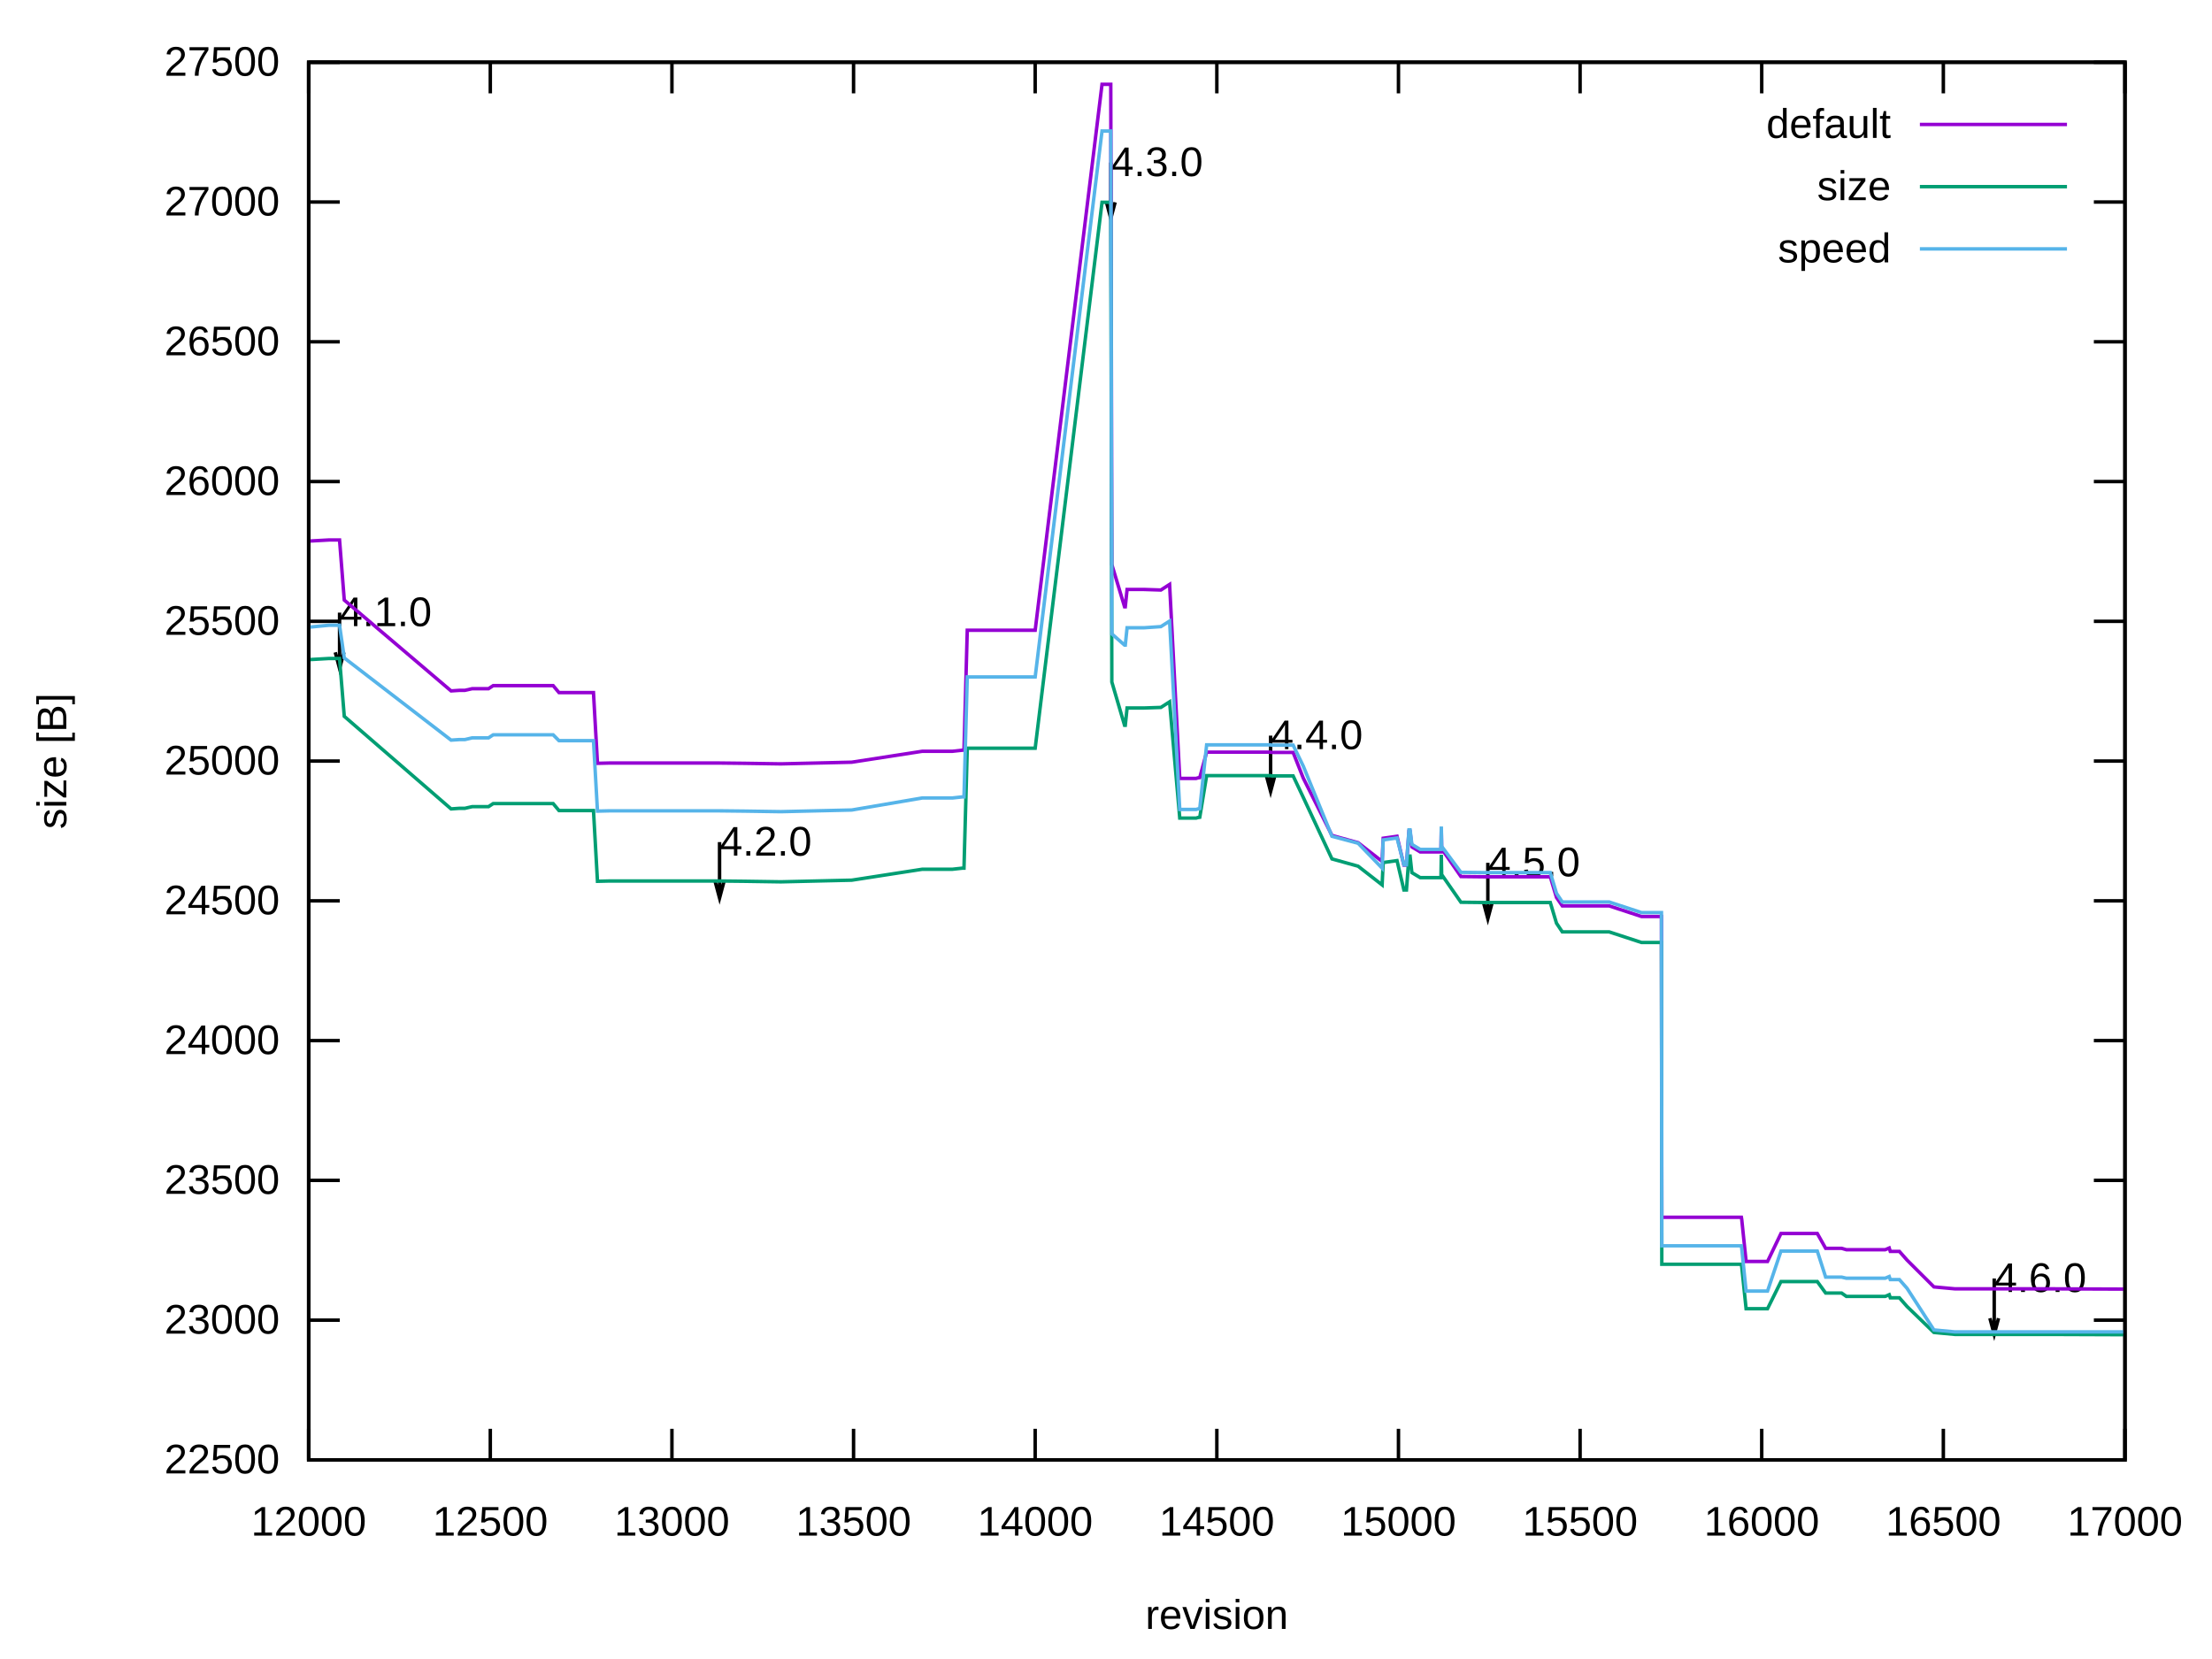
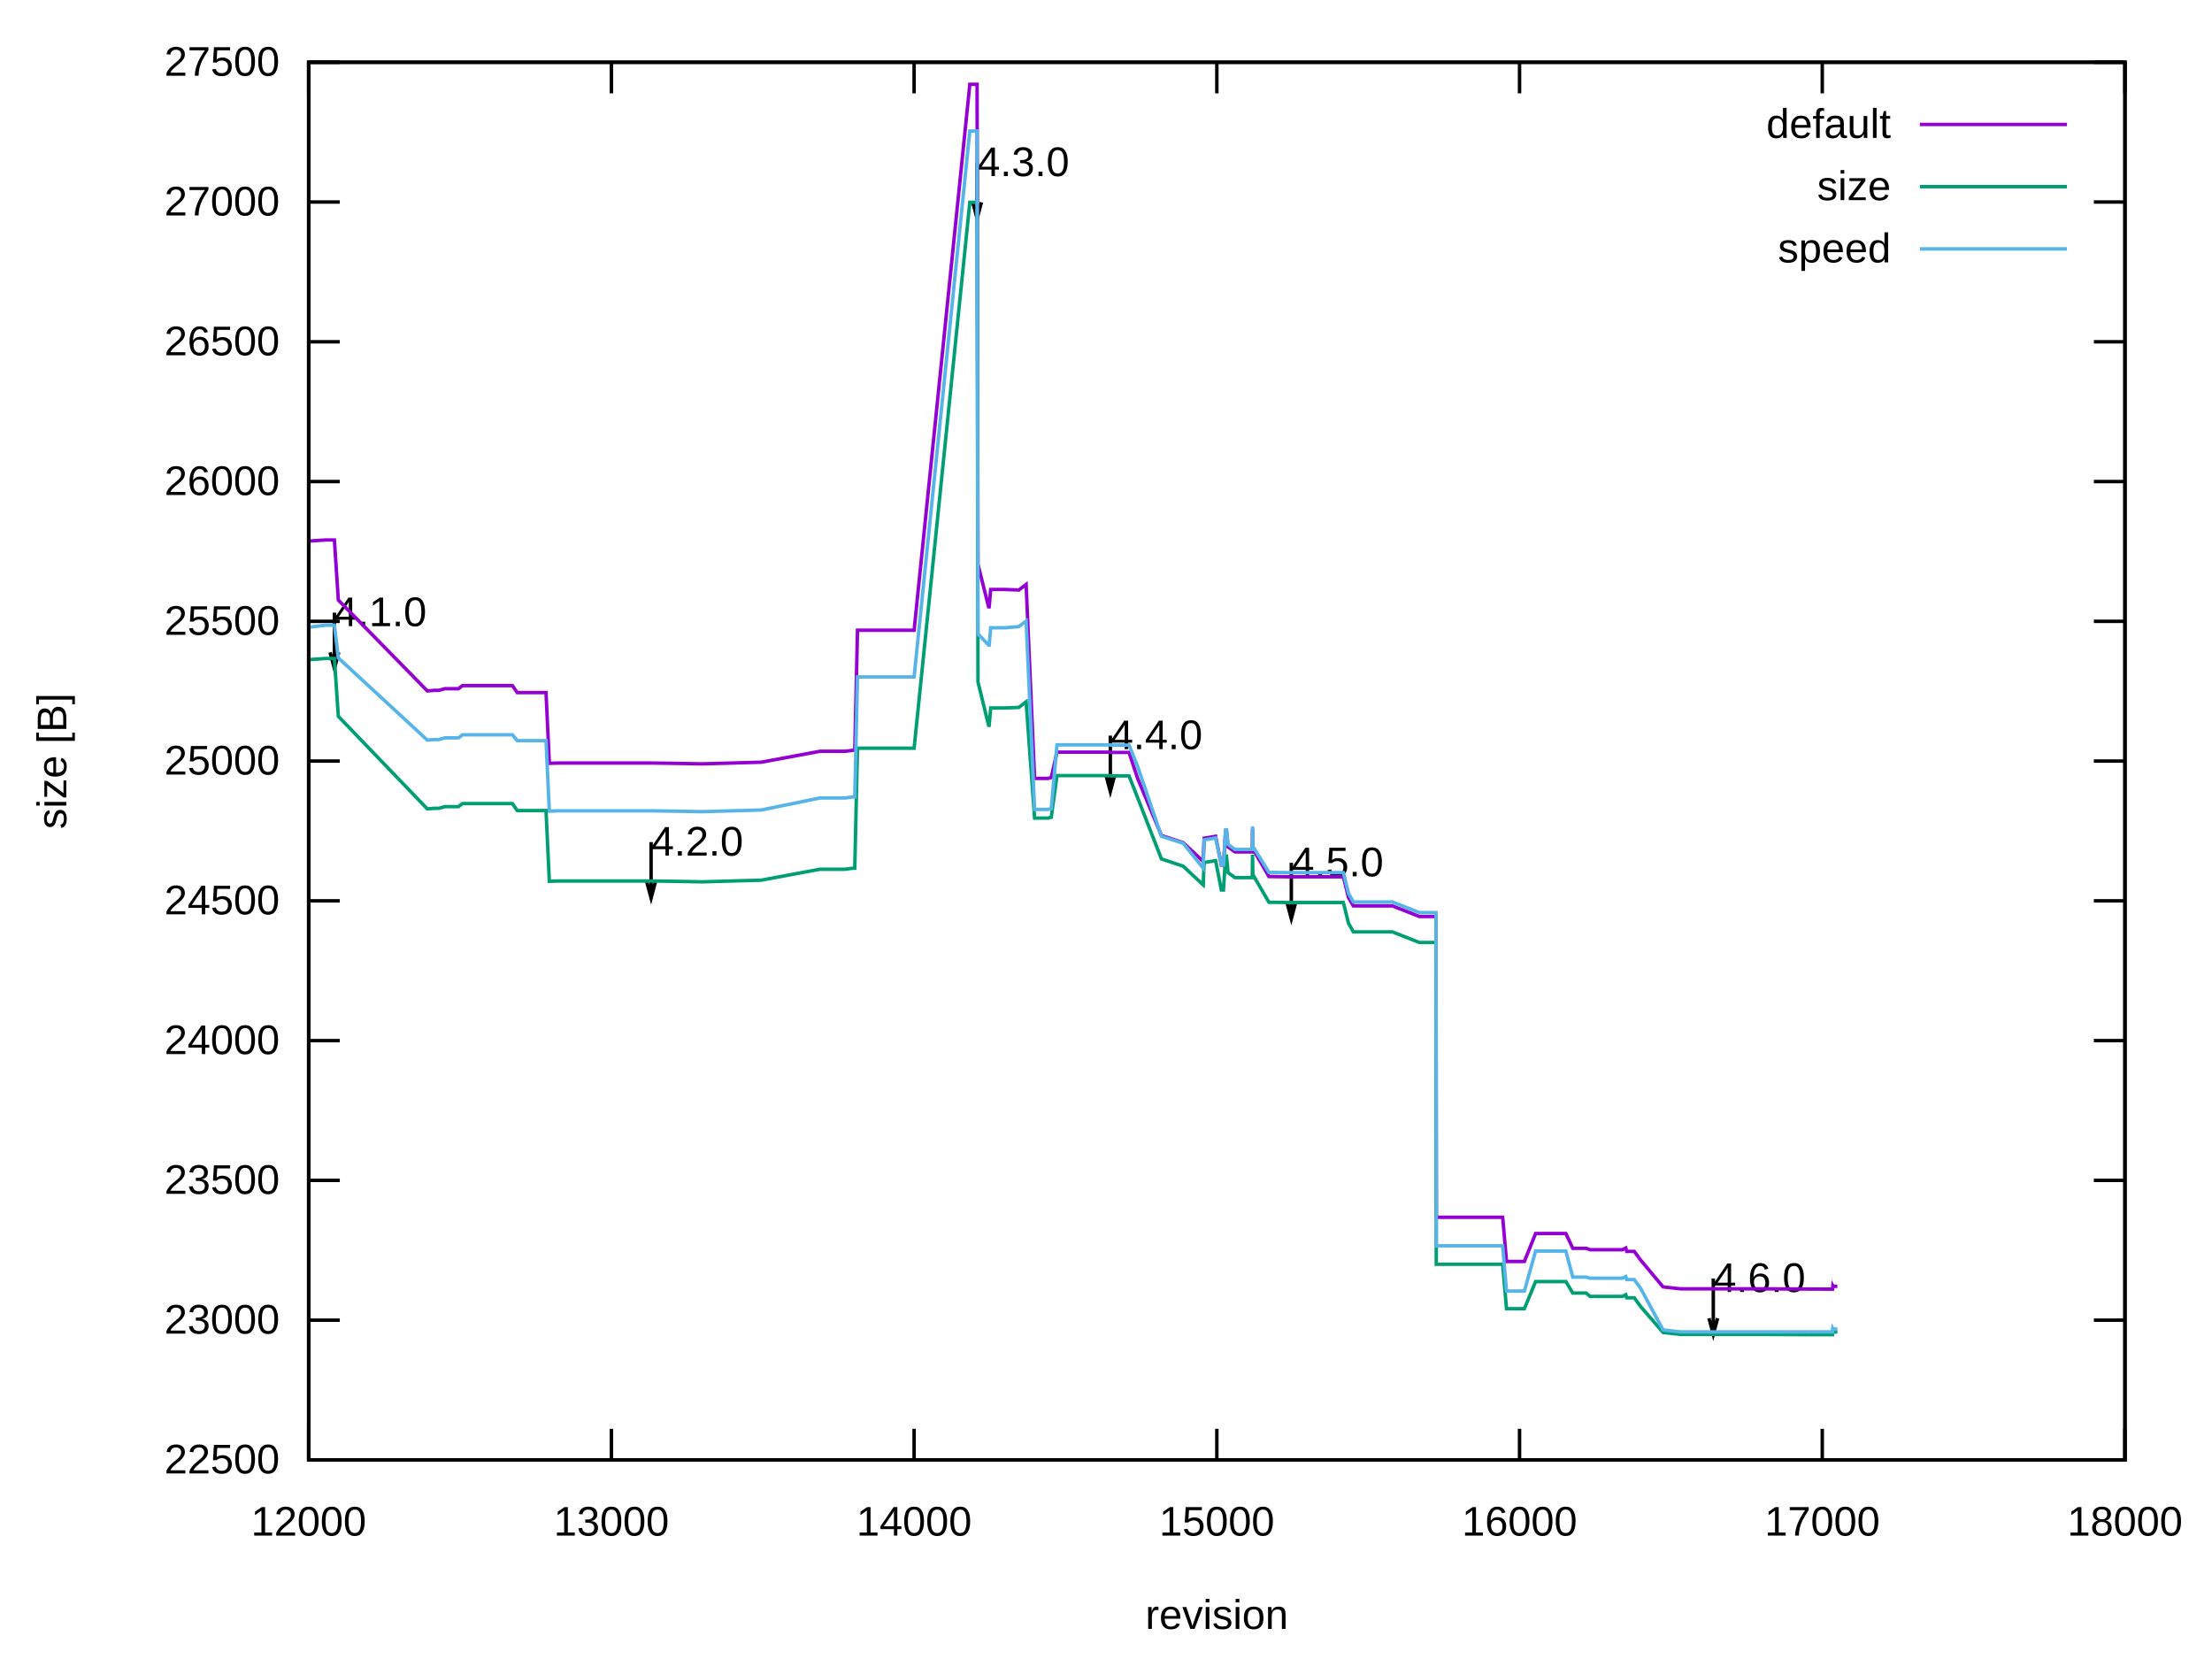
<svg xmlns="http://www.w3.org/2000/svg" xmlns:xlink="http://www.w3.org/1999/xlink" width="640" height="480" viewBox="0 0 640 480">
  <g id="gnuplot_canvas">
    <rect x="0" y="0" width="640" height="480" fill="none" />
    <defs>
      <circle id="gpDot" r="0.5" stroke-width="0.5" stroke="currentColor" />
      <path id="gpPt0" stroke-width="0.222" stroke="currentColor" d="M-1,0 h2 M0,-1 v2" />
      <path id="gpPt1" stroke-width="0.222" stroke="currentColor" d="M-1,-1 L1,1 M1,-1 L-1,1" />
      <path id="gpPt2" stroke-width="0.222" stroke="currentColor" d="M-1,0 L1,0 M0,-1 L0,1 M-1,-1 L1,1 M-1,1 L1,-1" />
      <rect id="gpPt3" stroke-width="0.222" stroke="currentColor" x="-1" y="-1" width="2" height="2" />
      <rect id="gpPt4" stroke-width="0.222" stroke="currentColor" fill="currentColor" x="-1" y="-1" width="2" height="2" />
      <circle id="gpPt5" stroke-width="0.222" stroke="currentColor" cx="0" cy="0" r="1" />
      <use xlink:href="#gpPt5" id="gpPt6" fill="currentColor" stroke="none" />
      <path id="gpPt7" stroke-width="0.222" stroke="currentColor" d="M0,-1.33 L-1.33,0.67 L1.33,0.67 z" />
      <use xlink:href="#gpPt7" id="gpPt8" fill="currentColor" stroke="none" />
      <use xlink:href="#gpPt7" id="gpPt9" stroke="currentColor" transform="rotate(180)" />
      <use xlink:href="#gpPt9" id="gpPt10" fill="currentColor" stroke="none" />
      <use xlink:href="#gpPt3" id="gpPt11" stroke="currentColor" transform="rotate(45)" />
      <use xlink:href="#gpPt11" id="gpPt12" fill="currentColor" stroke="none" />
      <path id="gpPt13" stroke-width="0.222" stroke="currentColor" d="M0,1.330 L1.265,0.411 L0.782,-1.067 L-0.782,-1.076 L-1.265,0.411 z" />
      <use xlink:href="#gpPt13" id="gpPt14" fill="currentColor" stroke="none" />
      <filter id="textbox" filterUnits="objectBoundingBox" x="0" y="0" height="1" width="1">
        <feFlood flood-color="white" flood-opacity="1" result="bgnd" />
        <feComposite in="SourceGraphic" in2="bgnd" operator="atop" />
      </filter>
      <filter id="greybox" filterUnits="objectBoundingBox" x="0" y="0" height="1" width="1">
        <feFlood flood-color="lightgrey" flood-opacity="1" result="grey" />
        <feComposite in="SourceGraphic" in2="grey" operator="atop" />
      </filter>
    </defs>
    <g fill="none" color="white" stroke="currentColor" stroke-width="1.00" stroke-linecap="butt" stroke-linejoin="miter">
</g>
    <g fill="none" color="black" stroke="currentColor" stroke-width="1.00" stroke-linecap="butt" stroke-linejoin="miter">
      <path stroke="black" d="M89.31,422.40 L98.31,422.40 M614.82,422.40 L605.82,422.40  " />
      <g transform="translate(80.92,426.30)" stroke="none" fill="black" font-family="Arial" font-size="12.00" text-anchor="end">
        <text>
          <tspan font-family="Arial"> 22500</tspan>
        </text>
      </g>
    </g>
    <g fill="none" color="black" stroke="currentColor" stroke-width="1.00" stroke-linecap="butt" stroke-linejoin="miter">
      <path stroke="black" d="M89.31,381.96 L98.31,381.96 M614.82,381.96 L605.82,381.96  " />
      <g transform="translate(80.92,385.86)" stroke="none" fill="black" font-family="Arial" font-size="12.00" text-anchor="end">
        <text>
          <tspan font-family="Arial"> 23000</tspan>
        </text>
      </g>
    </g>
    <g fill="none" color="black" stroke="currentColor" stroke-width="1.00" stroke-linecap="butt" stroke-linejoin="miter">
      <path stroke="black" d="M89.31,341.52 L98.31,341.52 M614.82,341.52 L605.82,341.52  " />
      <g transform="translate(80.92,345.42)" stroke="none" fill="black" font-family="Arial" font-size="12.00" text-anchor="end">
        <text>
          <tspan font-family="Arial"> 23500</tspan>
        </text>
      </g>
    </g>
    <g fill="none" color="black" stroke="currentColor" stroke-width="1.00" stroke-linecap="butt" stroke-linejoin="miter">
      <path stroke="black" d="M89.31,301.08 L98.31,301.08 M614.82,301.08 L605.82,301.08  " />
      <g transform="translate(80.92,304.98)" stroke="none" fill="black" font-family="Arial" font-size="12.00" text-anchor="end">
        <text>
          <tspan font-family="Arial"> 24000</tspan>
        </text>
      </g>
    </g>
    <g fill="none" color="black" stroke="currentColor" stroke-width="1.00" stroke-linecap="butt" stroke-linejoin="miter">
      <path stroke="black" d="M89.31,260.64 L98.31,260.64 M614.82,260.64 L605.82,260.64  " />
      <g transform="translate(80.92,264.54)" stroke="none" fill="black" font-family="Arial" font-size="12.00" text-anchor="end">
        <text>
          <tspan font-family="Arial"> 24500</tspan>
        </text>
      </g>
    </g>
    <g fill="none" color="black" stroke="currentColor" stroke-width="1.00" stroke-linecap="butt" stroke-linejoin="miter">
      <path stroke="black" d="M89.31,220.20 L98.31,220.20 M614.82,220.20 L605.82,220.20  " />
      <g transform="translate(80.92,224.10)" stroke="none" fill="black" font-family="Arial" font-size="12.00" text-anchor="end">
        <text>
          <tspan font-family="Arial"> 25000</tspan>
        </text>
      </g>
    </g>
    <g fill="none" color="black" stroke="currentColor" stroke-width="1.00" stroke-linecap="butt" stroke-linejoin="miter">
      <path stroke="black" d="M89.31,179.77 L98.31,179.77 M614.82,179.77 L605.82,179.77  " />
      <g transform="translate(80.92,183.67)" stroke="none" fill="black" font-family="Arial" font-size="12.00" text-anchor="end">
        <text>
          <tspan font-family="Arial"> 25500</tspan>
        </text>
      </g>
    </g>
    <g fill="none" color="black" stroke="currentColor" stroke-width="1.00" stroke-linecap="butt" stroke-linejoin="miter">
      <path stroke="black" d="M89.31,139.33 L98.31,139.33 M614.82,139.33 L605.82,139.33  " />
      <g transform="translate(80.92,143.23)" stroke="none" fill="black" font-family="Arial" font-size="12.00" text-anchor="end">
        <text>
          <tspan font-family="Arial"> 26000</tspan>
        </text>
      </g>
    </g>
    <g fill="none" color="black" stroke="currentColor" stroke-width="1.00" stroke-linecap="butt" stroke-linejoin="miter">
      <path stroke="black" d="M89.31,98.89 L98.31,98.89 M614.82,98.89 L605.82,98.89  " />
      <g transform="translate(80.92,102.79)" stroke="none" fill="black" font-family="Arial" font-size="12.00" text-anchor="end">
        <text>
          <tspan font-family="Arial"> 26500</tspan>
        </text>
      </g>
    </g>
    <g fill="none" color="black" stroke="currentColor" stroke-width="1.00" stroke-linecap="butt" stroke-linejoin="miter">
      <path stroke="black" d="M89.31,58.45 L98.31,58.45 M614.82,58.45 L605.82,58.45  " />
      <g transform="translate(80.92,62.35)" stroke="none" fill="black" font-family="Arial" font-size="12.00" text-anchor="end">
        <text>
          <tspan font-family="Arial"> 27000</tspan>
        </text>
      </g>
    </g>
    <g fill="none" color="black" stroke="currentColor" stroke-width="1.00" stroke-linecap="butt" stroke-linejoin="miter">
      <path stroke="black" d="M89.31,18.01 L98.31,18.01 M614.82,18.01 L605.82,18.01  " />
      <g transform="translate(80.92,21.91)" stroke="none" fill="black" font-family="Arial" font-size="12.00" text-anchor="end">
        <text>
          <tspan font-family="Arial"> 27500</tspan>
        </text>
      </g>
    </g>
    <g fill="none" color="black" stroke="currentColor" stroke-width="1.00" stroke-linecap="butt" stroke-linejoin="miter">
      <path stroke="black" d="M89.31,422.40 L89.31,413.40 M89.31,18.01 L89.31,27.01  " />
      <g transform="translate(89.31,444.30)" stroke="none" fill="black" font-family="Arial" font-size="12.00" text-anchor="middle">
        <text>
          <tspan font-family="Arial"> 12000</tspan>
        </text>
      </g>
    </g>
    <g fill="none" color="black" stroke="currentColor" stroke-width="1.00" stroke-linecap="butt" stroke-linejoin="miter">
-       <path stroke="black" d="M141.86,422.40 L141.86,413.40 M141.86,18.01 L141.86,27.01  " />
-       <g transform="translate(141.86,444.30)" stroke="none" fill="black" font-family="Arial" font-size="12.00" text-anchor="middle">
-         <text>
-           <tspan font-family="Arial"> 12500</tspan>
-         </text>
-       </g>
-     </g>
-     <g fill="none" color="black" stroke="currentColor" stroke-width="1.00" stroke-linecap="butt" stroke-linejoin="miter">
-       <path stroke="black" d="M194.41,422.40 L194.41,413.40 M194.41,18.01 L194.41,27.01  " />
-       <g transform="translate(194.41,444.30)" stroke="none" fill="black" font-family="Arial" font-size="12.00" text-anchor="middle">
+       <path stroke="black" d="M176.90,422.40 L176.90,413.40 M176.90,18.01 L176.90,27.01  " />
+       <g transform="translate(176.90,444.30)" stroke="none" fill="black" font-family="Arial" font-size="12.00" text-anchor="middle">
        <text>
          <tspan font-family="Arial"> 13000</tspan>
        </text>
      </g>
    </g>
    <g fill="none" color="black" stroke="currentColor" stroke-width="1.00" stroke-linecap="butt" stroke-linejoin="miter">
-       <path stroke="black" d="M246.96,422.40 L246.96,413.40 M246.96,18.01 L246.96,27.01  " />
-       <g transform="translate(246.96,444.30)" stroke="none" fill="black" font-family="Arial" font-size="12.00" text-anchor="middle">
-         <text>
-           <tspan font-family="Arial"> 13500</tspan>
-         </text>
-       </g>
-     </g>
-     <g fill="none" color="black" stroke="currentColor" stroke-width="1.00" stroke-linecap="butt" stroke-linejoin="miter">
-       <path stroke="black" d="M299.51,422.40 L299.51,413.40 M299.51,18.01 L299.51,27.01  " />
-       <g transform="translate(299.51,444.30)" stroke="none" fill="black" font-family="Arial" font-size="12.00" text-anchor="middle">
+       <path stroke="black" d="M264.48,422.40 L264.48,413.40 M264.48,18.01 L264.48,27.01  " />
+       <g transform="translate(264.48,444.30)" stroke="none" fill="black" font-family="Arial" font-size="12.00" text-anchor="middle">
        <text>
          <tspan font-family="Arial"> 14000</tspan>
        </text>
      </g>
    </g>
    <g fill="none" color="black" stroke="currentColor" stroke-width="1.00" stroke-linecap="butt" stroke-linejoin="miter">
      <path stroke="black" d="M352.07,422.40 L352.07,413.40 M352.07,18.01 L352.07,27.01  " />
      <g transform="translate(352.07,444.30)" stroke="none" fill="black" font-family="Arial" font-size="12.00" text-anchor="middle">
        <text>
-           <tspan font-family="Arial"> 14500</tspan>
-         </text>
-       </g>
-     </g>
-     <g fill="none" color="black" stroke="currentColor" stroke-width="1.00" stroke-linecap="butt" stroke-linejoin="miter">
-       <path stroke="black" d="M404.62,422.40 L404.62,413.40 M404.62,18.01 L404.62,27.01  " />
-       <g transform="translate(404.62,444.30)" stroke="none" fill="black" font-family="Arial" font-size="12.00" text-anchor="middle">
-         <text>
          <tspan font-family="Arial"> 15000</tspan>
        </text>
      </g>
    </g>
    <g fill="none" color="black" stroke="currentColor" stroke-width="1.00" stroke-linecap="butt" stroke-linejoin="miter">
-       <path stroke="black" d="M457.17,422.40 L457.17,413.40 M457.17,18.01 L457.17,27.01  " />
-       <g transform="translate(457.17,444.30)" stroke="none" fill="black" font-family="Arial" font-size="12.00" text-anchor="middle">
-         <text>
-           <tspan font-family="Arial"> 15500</tspan>
-         </text>
-       </g>
-     </g>
-     <g fill="none" color="black" stroke="currentColor" stroke-width="1.00" stroke-linecap="butt" stroke-linejoin="miter">
-       <path stroke="black" d="M509.72,422.40 L509.72,413.40 M509.72,18.01 L509.72,27.01  " />
-       <g transform="translate(509.72,444.30)" stroke="none" fill="black" font-family="Arial" font-size="12.00" text-anchor="middle">
+       <path stroke="black" d="M439.65,422.40 L439.65,413.40 M439.65,18.01 L439.65,27.01  " />
+       <g transform="translate(439.65,444.30)" stroke="none" fill="black" font-family="Arial" font-size="12.00" text-anchor="middle">
        <text>
          <tspan font-family="Arial"> 16000</tspan>
        </text>
      </g>
    </g>
    <g fill="none" color="black" stroke="currentColor" stroke-width="1.00" stroke-linecap="butt" stroke-linejoin="miter">
-       <path stroke="black" d="M562.27,422.40 L562.27,413.40 M562.27,18.01 L562.27,27.01  " />
-       <g transform="translate(562.27,444.30)" stroke="none" fill="black" font-family="Arial" font-size="12.00" text-anchor="middle">
-         <text>
-           <tspan font-family="Arial"> 16500</tspan>
+       <path stroke="black" d="M527.24,422.40 L527.24,413.40 M527.24,18.01 L527.24,27.01  " />
+       <g transform="translate(527.24,444.30)" stroke="none" fill="black" font-family="Arial" font-size="12.00" text-anchor="middle">
+         <text>
+           <tspan font-family="Arial"> 17000</tspan>
        </text>
      </g>
    </g>
    <g fill="none" color="black" stroke="currentColor" stroke-width="1.00" stroke-linecap="butt" stroke-linejoin="miter">
      <path stroke="black" d="M614.82,422.40 L614.82,413.40 M614.82,18.01 L614.82,27.01  " />
      <g transform="translate(614.82,444.30)" stroke="none" fill="black" font-family="Arial" font-size="12.00" text-anchor="middle">
        <text>
-           <tspan font-family="Arial"> 17000</tspan>
+           <tspan font-family="Arial"> 18000</tspan>
        </text>
      </g>
    </g>
    <g fill="none" color="black" stroke="currentColor" stroke-width="1.00" stroke-linecap="butt" stroke-linejoin="miter">
</g>
    <g fill="none" color="black" stroke="currentColor" stroke-width="1.00" stroke-linecap="butt" stroke-linejoin="miter">
      <path stroke="black" d="M89.31,18.01 L89.31,422.40 L614.82,422.40 L614.82,18.01 L89.31,18.01 Z  " />
-       <g transform="translate(98.24,181.16)" stroke="none" fill="black" font-family="Arial" font-size="12.00" text-anchor="start">
+       <g transform="translate(96.75,181.16)" stroke="none" fill="black" font-family="Arial" font-size="12.00" text-anchor="start">
        <text>
          <tspan font-family="Arial">4.1.0</tspan>
        </text>
      </g>
-       <g transform="translate(208.18,247.56)" stroke="none" fill="black" font-family="Arial" font-size="12.00" text-anchor="start">
+       <g transform="translate(188.37,247.56)" stroke="none" fill="black" font-family="Arial" font-size="12.00" text-anchor="start">
        <text>
          <tspan font-family="Arial">4.2.0</tspan>
        </text>
      </g>
-       <g transform="translate(321.38,50.95)" stroke="none" fill="black" font-family="Arial" font-size="12.00" text-anchor="start">
+       <g transform="translate(282.70,50.95)" stroke="none" fill="black" font-family="Arial" font-size="12.00" text-anchor="start">
        <text>
          <tspan font-family="Arial">4.3.0</tspan>
        </text>
      </g>
-       <g transform="translate(367.62,216.75)" stroke="none" fill="black" font-family="Arial" font-size="12.00" text-anchor="start">
+       <g transform="translate(321.24,216.75)" stroke="none" fill="black" font-family="Arial" font-size="12.00" text-anchor="start">
        <text>
          <tspan font-family="Arial">4.4.0</tspan>
        </text>
      </g>
-       <g transform="translate(430.47,253.54)" stroke="none" fill="black" font-family="Arial" font-size="12.00" text-anchor="start">
+       <g transform="translate(373.61,253.54)" stroke="none" fill="black" font-family="Arial" font-size="12.00" text-anchor="start">
        <text>
          <tspan font-family="Arial">4.5.0</tspan>
        </text>
      </g>
-       <g transform="translate(576.98,373.81)" stroke="none" fill="black" font-family="Arial" font-size="12.00" text-anchor="start">
+       <g transform="translate(495.70,373.81)" stroke="none" fill="black" font-family="Arial" font-size="12.00" text-anchor="start">
        <text>
          <tspan font-family="Arial">4.6.0</tspan>
        </text>
      </g>
    </g>
    <g fill="none" color="black" stroke="currentColor" stroke-width="1.00" stroke-linecap="butt" stroke-linejoin="miter">
-       <path stroke="black" d="M97.00,188.74 L98.25,193.42 L99.50,188.74 M98.25,177.25 L98.25,193.42  " />
-     </g>
-     <g fill="none" color="black" stroke="currentColor" stroke-width="1.00" stroke-linecap="butt" stroke-linejoin="miter">
-       <path stroke="black" d="M206.94,255.15 L208.19,259.83 L209.44,255.15 M208.19,243.65 L208.19,259.83  " />
-     </g>
-     <g fill="none" color="black" stroke="currentColor" stroke-width="1.00" stroke-linecap="butt" stroke-linejoin="miter">
-       <path stroke="black" d="M320.14,58.53 L321.39,63.21 L322.64,58.53 M321.39,47.04 L321.39,63.21  " />
-     </g>
-     <g fill="none" color="black" stroke="currentColor" stroke-width="1.00" stroke-linecap="butt" stroke-linejoin="miter">
-       <path stroke="black" d="M366.38,224.33 L367.63,229.01 L368.88,224.33 M367.63,212.84 L367.63,229.01  " />
-     </g>
-     <g fill="none" color="black" stroke="currentColor" stroke-width="1.00" stroke-linecap="butt" stroke-linejoin="miter">
-       <path stroke="black" d="M429.23,261.13 L430.48,265.81 L431.73,261.13 M430.48,249.63 L430.48,265.81  " />
-     </g>
-     <g fill="none" color="black" stroke="currentColor" stroke-width="1.00" stroke-linecap="butt" stroke-linejoin="miter">
-       <path stroke="black" d="M575.74,381.40 L576.99,386.08 L578.24,381.40 M576.99,369.90 L576.99,386.08  " />
+       <path stroke="black" d="M95.51,188.74 L96.76,193.42 L98.01,188.74 M96.76,177.25 L96.76,193.42  " />
+     </g>
+     <g fill="none" color="black" stroke="currentColor" stroke-width="1.00" stroke-linecap="butt" stroke-linejoin="miter">
+       <path stroke="black" d="M187.13,255.15 L188.38,259.83 L189.63,255.15 M188.38,243.65 L188.38,259.83  " />
+     </g>
+     <g fill="none" color="black" stroke="currentColor" stroke-width="1.00" stroke-linecap="butt" stroke-linejoin="miter">
+       <path stroke="black" d="M281.46,58.53 L282.71,63.21 L283.96,58.53 M282.71,47.04 L282.71,63.21  " />
+     </g>
+     <g fill="none" color="black" stroke="currentColor" stroke-width="1.00" stroke-linecap="butt" stroke-linejoin="miter">
+       <path stroke="black" d="M320.00,224.33 L321.25,229.01 L322.50,224.33 M321.25,212.84 L321.25,229.01  " />
+     </g>
+     <g fill="none" color="black" stroke="currentColor" stroke-width="1.00" stroke-linecap="butt" stroke-linejoin="miter">
+       <path stroke="black" d="M372.37,261.13 L373.62,265.81 L374.87,261.13 M373.62,249.63 L373.62,265.81  " />
+     </g>
+     <g fill="none" color="black" stroke="currentColor" stroke-width="1.00" stroke-linecap="butt" stroke-linejoin="miter">
+       <path stroke="black" d="M494.46,381.40 L495.71,386.08 L496.96,381.40 M495.71,369.90 L495.71,386.08  " />
    </g>
    <g fill="none" color="black" stroke="currentColor" stroke-width="1.00" stroke-linecap="butt" stroke-linejoin="miter">
</g>
    <g id="gnuplot_plot_1">
      <g fill="none" color="black" stroke="currentColor" stroke-width="1.00" stroke-linecap="butt" stroke-linejoin="miter">
        <g transform="translate(547.09,39.91)" stroke="none" fill="black" font-family="Arial" font-size="12.00" text-anchor="end">
          <text>
            <tspan font-family="Arial">default</tspan>
          </text>
        </g>
      </g>
      <g fill="none" color="black" stroke="currentColor" stroke-width="1.00" stroke-linecap="butt" stroke-linejoin="miter">
-         <path stroke="rgb(148,   0, 211)" d="M555.48,36.01 L598.04,36.01 M89.42,156.55 L95.20,156.23 L98.24,156.23 L99.61,173.62 L130.51,199.90 L132.93,199.74   L134.50,199.74 L136.61,199.26 L138.08,199.26 L140.60,199.26 L141.34,199.26 L142.70,198.37 L156.79,198.37 L160.04,198.37   L161.73,200.39 L162.04,200.39 L167.72,200.39 L171.71,200.39 L172.87,220.85 L176.23,220.77 L179.91,220.77 L181.27,220.77   L182.96,220.77 L183.90,220.77 L191.15,220.77 L208.18,220.77 L215.43,220.85 L225.94,221.01 L246.44,220.53 L266.83,217.37   L268.93,217.37 L273.03,217.37 L275.55,217.37 L278.49,217.05 L278.91,217.05 L279.86,182.35 L281.12,182.35 L283.22,182.35   L287.43,182.35 L289.00,182.35 L299.51,182.35 L318.85,24.40 L321.38,24.40 L321.69,163.35 L325.37,175.56 L325.58,175.56   L326.10,170.55 L331.04,170.55 L335.88,170.71 L338.40,169.09 L341.34,225.22 L342.08,225.22 L346.07,225.22 L346.60,225.06   L347.13,224.98 L349.12,217.62 L353.12,217.62 L355.01,217.62 L367.62,217.62 L367.83,217.70 L374.14,217.70 L377.08,225.14   L385.38,241.72 L392.95,243.82 L399.89,249.24 L400.20,242.53 L404.20,241.96 L406.19,250.29 L406.93,250.29 L407.66,240.51   L407.98,240.51 L408.50,245.03 L410.92,246.49 L414.39,246.49 L415.55,246.49 L416.91,246.49 L417.02,239.86 L417.12,245.60   L422.69,253.61 L429.84,253.69 L430.47,253.69 L437.93,253.69 L448.55,253.69 L450.34,259.67 L452.02,262.10 L455.70,262.10   L462.42,262.10 L465.58,262.10 L474.93,265.17 L480.71,265.17 L480.81,352.20 L485.33,352.20 L498.16,352.20 L498.26,352.20   L503.83,352.20 L503.94,352.84 L505.20,364.98 L511.40,364.98 L515.29,356.89 L525.80,356.89 L528.22,361.18 L532.84,361.18   L534.21,361.58 L541.77,361.58 L542.40,361.58 L545.45,361.58 L546.61,361.09 L546.92,362.07 L549.55,362.07 L551.76,364.57   L559.54,372.34 L565.63,372.90 L576.98,372.90 L577.19,372.90 L580.24,372.90 L583.29,372.90 L586.02,372.90 L588.86,372.90   L593.80,372.90 L614.82,372.98  " />
+         <path stroke="rgb(148,   0, 211)" d="M555.48,36.01 L598.04,36.01 M89.40,156.55 L94.21,156.23 L96.75,156.23 L97.89,173.62 L123.64,199.90 L125.66,199.74   L126.97,199.74 L128.72,199.26 L129.95,199.26 L132.05,199.26 L132.66,199.26 L133.80,198.37 L145.54,198.37 L148.25,198.37   L149.66,200.39 L149.92,200.39 L154.65,200.39 L157.98,200.39 L158.94,220.85 L161.74,220.77 L164.81,220.77 L165.95,220.77   L167.35,220.77 L168.14,220.77 L174.18,220.77 L188.37,220.77 L194.41,220.85 L203.17,221.01 L220.25,220.53 L237.24,217.37   L238.99,217.37 L242.41,217.37 L244.51,217.37 L246.96,217.05 L247.31,217.05 L248.10,182.35 L249.15,182.35 L250.90,182.35   L254.41,182.35 L255.72,182.35 L264.48,182.35 L280.60,24.40 L282.70,24.40 L282.96,163.35 L286.03,175.56 L286.20,175.56   L286.64,170.55 L290.76,170.55 L294.78,170.71 L296.89,169.09 L299.34,225.22 L299.95,225.22 L303.28,225.22 L303.72,225.06   L304.16,224.98 L305.82,217.62 L309.15,217.62 L310.72,217.62 L321.24,217.62 L321.41,217.70 L326.67,217.70 L329.12,225.14   L336.04,241.72 L342.34,243.82 L348.12,249.24 L348.39,242.53 L351.71,241.96 L353.38,250.29 L353.99,250.29 L354.60,240.51   L354.87,240.51 L355.31,245.03 L357.32,246.49 L360.21,246.49 L361.17,246.49 L362.31,246.49 L362.40,239.86 L362.49,245.60   L367.13,253.61 L373.09,253.69 L373.61,253.69 L379.83,253.69 L388.68,253.69 L390.16,259.67 L391.57,262.10 L394.63,262.10   L400.24,262.10 L402.86,262.10 L410.66,265.17 L415.48,265.17 L415.56,352.20 L419.33,352.20 L430.02,352.20 L430.10,352.20   L434.75,352.20 L434.83,352.84 L435.88,364.98 L441.05,364.98 L444.29,356.89 L453.05,356.89 L455.06,361.18 L458.92,361.18   L460.06,361.58 L466.36,361.58 L466.89,361.58 L469.43,361.58 L470.39,361.09 L470.66,362.07 L472.84,362.07 L474.68,364.57   L481.17,372.34 L486.25,372.90 L495.70,372.90 L495.88,372.90 L498.42,372.90 L500.96,372.90 L503.24,372.90 L505.60,372.90   L509.72,372.90 L527.24,372.98 L530.04,372.98 L530.21,372.98 L530.30,372.01 L530.39,372.17 L531.00,372.17 L531.61,372.17    " />
      </g>
    </g>
    <g id="gnuplot_plot_2">
      <g fill="none" color="black" stroke="currentColor" stroke-width="1.00" stroke-linecap="butt" stroke-linejoin="miter">
        <g transform="translate(547.09,57.91)" stroke="none" fill="black" font-family="Arial" font-size="12.00" text-anchor="end">
          <text>
            <tspan font-family="Arial">size</tspan>
          </text>
        </g>
      </g>
      <g fill="none" color="black" stroke="currentColor" stroke-width="1.00" stroke-linecap="butt" stroke-linejoin="miter">
-         <path stroke="rgb(  0, 158, 115)" d="M555.48,54.01 L598.04,54.01 M89.42,190.85 L95.20,190.52 L98.24,190.52 L99.61,207.26 L130.51,234.04 L132.93,233.87   L134.50,233.87 L136.61,233.39 L138.08,233.39 L140.60,233.39 L141.34,233.39 L142.70,232.50 L156.79,232.50 L160.04,232.50   L161.73,234.52 L162.04,234.52 L167.72,234.52 L171.71,234.52 L172.87,254.98 L176.23,254.90 L179.91,254.90 L181.27,254.90   L182.96,254.90 L183.90,254.90 L191.15,254.90 L208.18,254.90 L215.43,254.98 L225.94,255.14 L246.44,254.66 L266.83,251.50   L268.93,251.50 L273.03,251.50 L275.55,251.50 L278.49,251.18 L278.91,251.18 L279.86,216.48 L281.12,216.48 L283.22,216.48   L287.43,216.48 L289.00,216.48 L299.51,216.48 L318.85,58.53 L321.38,58.53 L321.69,197.32 L325.37,209.85 L325.58,209.85   L326.10,204.84 L331.04,204.84 L335.88,204.68 L338.40,203.06 L341.34,236.70 L342.08,236.70 L346.07,236.70 L346.60,236.54   L347.13,236.46 L349.12,224.41 L353.12,224.41 L355.01,224.41 L367.62,224.41 L367.83,224.49 L374.14,224.49 L377.08,230.72   L385.38,248.51 L392.95,250.62 L399.89,256.03 L400.20,249.56 L404.20,249.00 L406.19,257.49 L406.93,257.49 L407.66,247.70   L407.98,247.70 L408.50,252.48 L410.92,253.93 L414.39,253.93 L415.55,253.93 L416.91,253.93 L417.02,247.30 L417.12,253.04   L422.69,261.05 L429.84,261.13 L430.47,261.13 L437.93,261.13 L448.55,261.13 L450.34,267.11 L452.02,269.62 L455.70,269.62   L462.42,269.62 L465.58,269.62 L474.93,272.69 L480.71,272.69 L480.81,365.79 L485.33,365.79 L498.16,365.79 L498.26,365.79   L503.83,365.79 L503.94,366.51 L505.20,378.65 L511.40,378.65 L515.29,370.80 L525.80,370.80 L528.22,374.12 L532.84,374.12   L534.21,375.09 L541.77,375.09 L542.40,375.09 L545.45,375.09 L546.61,374.60 L546.92,375.49 L549.55,375.49 L551.76,378.00   L559.54,385.52 L565.63,386.09 L576.98,386.09 L577.19,386.09 L580.24,386.09 L583.29,386.09 L586.02,386.09 L588.86,386.09   L593.80,386.09 L614.82,386.17  " />
+         <path stroke="rgb(  0, 158, 115)" d="M555.48,54.01 L598.04,54.01 M89.40,190.85 L94.21,190.52 L96.75,190.52 L97.89,207.26 L123.64,234.04 L125.66,233.87   L126.97,233.87 L128.72,233.39 L129.95,233.39 L132.05,233.39 L132.66,233.39 L133.80,232.50 L145.54,232.50 L148.25,232.50   L149.66,234.52 L149.92,234.52 L154.65,234.52 L157.98,234.52 L158.94,254.98 L161.74,254.90 L164.81,254.90 L165.95,254.90   L167.35,254.90 L168.14,254.90 L174.18,254.90 L188.37,254.90 L194.41,254.98 L203.17,255.14 L220.25,254.66 L237.24,251.50   L238.99,251.50 L242.41,251.50 L244.51,251.50 L246.96,251.18 L247.31,251.18 L248.10,216.48 L249.15,216.48 L250.90,216.48   L254.41,216.48 L255.72,216.48 L264.48,216.48 L280.60,58.53 L282.70,58.53 L282.96,197.32 L286.03,209.85 L286.20,209.85   L286.64,204.84 L290.76,204.84 L294.78,204.68 L296.89,203.06 L299.34,236.70 L299.95,236.70 L303.28,236.70 L303.72,236.54   L304.16,236.46 L305.82,224.41 L309.15,224.41 L310.72,224.41 L321.24,224.41 L321.41,224.49 L326.67,224.49 L329.12,230.72   L336.04,248.51 L342.34,250.62 L348.12,256.03 L348.39,249.56 L351.71,249.00 L353.38,257.49 L353.99,257.49 L354.60,247.70   L354.87,247.70 L355.31,252.48 L357.32,253.93 L360.21,253.93 L361.17,253.93 L362.31,253.93 L362.40,247.30 L362.49,253.04   L367.13,261.05 L373.09,261.13 L373.61,261.13 L379.83,261.13 L388.68,261.13 L390.16,267.11 L391.57,269.62 L394.63,269.62   L400.24,269.62 L402.86,269.62 L410.66,272.69 L415.48,272.69 L415.56,365.79 L419.33,365.79 L430.02,365.79 L430.10,365.79   L434.75,365.79 L434.83,366.51 L435.88,378.65 L441.05,378.65 L444.29,370.80 L453.05,370.80 L455.06,374.12 L458.92,374.12   L460.06,375.09 L466.36,375.09 L466.89,375.09 L469.43,375.09 L470.39,374.60 L470.66,375.49 L472.84,375.49 L474.68,378.00   L481.17,385.52 L486.25,386.09 L495.70,386.09 L495.88,386.09 L498.42,386.09 L500.96,386.09 L503.24,386.09 L505.60,386.09   L509.72,386.09 L527.24,386.17 L530.04,386.17 L530.21,386.17 L530.30,385.20 L530.39,385.36 L531.00,385.36 L531.61,385.36    " />
      </g>
    </g>
    <g id="gnuplot_plot_3">
      <g fill="none" color="black" stroke="currentColor" stroke-width="1.00" stroke-linecap="butt" stroke-linejoin="miter">
        <g transform="translate(547.09,75.91)" stroke="none" fill="black" font-family="Arial" font-size="12.00" text-anchor="end">
          <text>
            <tspan font-family="Arial">speed</tspan>
          </text>
        </g>
      </g>
      <g fill="none" color="black" stroke="currentColor" stroke-width="1.00" stroke-linecap="butt" stroke-linejoin="miter">
-         <path stroke="rgb( 86, 180, 233)" d="M555.48,72.01 L598.04,72.01 M89.42,181.46 L95.20,180.90 L98.24,180.90 L99.61,190.36 L130.51,214.14 L132.93,213.98   L134.50,213.98 L136.61,213.49 L138.08,213.49 L140.60,213.49 L141.34,213.49 L142.70,212.60 L156.79,212.60 L160.04,212.60   L161.73,214.30 L162.04,214.30 L167.72,214.30 L171.71,214.30 L172.87,234.68 L176.23,234.60 L179.91,234.60 L181.27,234.60   L182.96,234.60 L183.90,234.60 L191.15,234.60 L208.18,234.60 L215.43,234.68 L225.94,234.84 L246.44,234.36 L266.83,230.88   L268.93,230.88 L273.03,230.88 L275.55,230.88 L278.49,230.56 L278.91,230.56 L279.86,195.86 L281.12,195.86 L283.22,195.86   L287.43,195.86 L289.00,195.86 L299.51,195.86 L318.85,37.91 L321.38,37.91 L321.69,183.41 L325.37,186.64 L325.58,186.64   L326.10,181.63 L331.04,181.63 L335.88,181.30 L338.40,179.69 L341.34,234.20 L342.08,234.20 L346.07,234.20 L346.60,234.04   L347.13,233.95 L349.12,215.51 L353.12,215.51 L355.01,215.51 L367.62,215.51 L367.83,215.59 L374.14,215.59 L377.08,221.66   L385.38,241.96 L392.95,243.98 L399.89,251.18 L400.20,243.01 L404.20,242.45 L406.19,250.21 L406.93,250.21 L407.66,240.10   L407.98,240.10 L408.50,244.31 L410.92,245.76 L414.39,245.76 L415.55,245.76 L416.91,245.76 L417.02,239.13 L417.12,244.87   L422.69,252.39 L429.84,252.48 L430.47,252.48 L437.93,252.48 L448.55,252.48 L450.34,258.46 L452.02,260.97 L455.70,260.97   L462.42,260.97 L465.58,260.97 L474.93,264.04 L480.71,264.04 L480.81,360.45 L485.33,360.45 L498.16,360.45 L498.26,360.45   L503.83,360.45 L503.94,361.26 L505.20,373.55 L511.40,373.55 L515.29,361.98 L525.80,361.98 L528.22,369.51 L532.84,369.51   L534.21,369.83 L541.77,369.83 L542.40,369.83 L545.45,369.83 L546.61,369.34 L546.92,370.23 L549.55,370.23 L551.76,372.74   L559.54,384.79 L565.63,385.36 L576.98,385.36 L577.19,385.36 L580.24,385.36 L583.29,385.36 L586.02,385.36 L588.86,385.36   L593.80,385.36 L614.82,385.36  " />
+         <path stroke="rgb( 86, 180, 233)" d="M555.48,72.01 L598.04,72.01 M89.40,181.46 L94.21,180.90 L96.75,180.90 L97.89,190.36 L123.64,214.14 L125.66,213.98   L126.97,213.98 L128.72,213.49 L129.95,213.49 L132.05,213.49 L132.66,213.49 L133.80,212.60 L145.54,212.60 L148.25,212.60   L149.66,214.30 L149.92,214.30 L154.65,214.30 L157.98,214.30 L158.94,234.68 L161.74,234.60 L164.81,234.60 L165.95,234.60   L167.35,234.60 L168.14,234.60 L174.18,234.60 L188.37,234.60 L194.41,234.68 L203.17,234.84 L220.25,234.36 L237.24,230.88   L238.99,230.88 L242.41,230.88 L244.51,230.88 L246.96,230.56 L247.31,230.56 L248.10,195.86 L249.15,195.86 L250.90,195.86   L254.41,195.86 L255.72,195.86 L264.48,195.86 L280.60,37.91 L282.70,37.91 L282.96,183.41 L286.03,186.64 L286.20,186.64   L286.64,181.63 L290.76,181.63 L294.78,181.30 L296.89,179.69 L299.34,234.20 L299.95,234.20 L303.28,234.20 L303.72,234.04   L304.16,233.95 L305.82,215.51 L309.15,215.51 L310.72,215.51 L321.24,215.51 L321.41,215.59 L326.67,215.59 L329.12,221.66   L336.04,241.96 L342.34,243.98 L348.12,251.18 L348.39,243.01 L351.71,242.45 L353.38,250.21 L353.99,250.21 L354.60,240.10   L354.87,240.10 L355.31,244.31 L357.32,245.76 L360.21,245.76 L361.17,245.76 L362.31,245.76 L362.40,239.13 L362.49,244.87   L367.13,252.39 L373.09,252.48 L373.61,252.48 L379.83,252.48 L388.68,252.48 L390.16,258.46 L391.57,260.97 L394.63,260.97   L400.24,260.97 L402.86,260.97 L410.66,264.04 L415.48,264.04 L415.56,360.45 L419.33,360.45 L430.02,360.45 L430.10,360.45   L434.75,360.45 L434.83,361.26 L435.88,373.55 L441.05,373.55 L444.29,361.98 L453.05,361.98 L455.06,369.51 L458.92,369.51   L460.06,369.83 L466.36,369.83 L466.89,369.83 L469.43,369.83 L470.39,369.34 L470.66,370.23 L472.84,370.23 L474.68,372.74   L481.17,384.79 L486.25,385.36 L495.70,385.36 L495.88,385.36 L498.42,385.36 L500.96,385.36 L503.24,385.36 L505.60,385.36   L509.72,385.36 L527.24,385.36 L530.04,385.36 L530.21,385.36 L530.30,384.39 L530.39,384.55 L531.00,384.55 L531.61,384.55    " />
      </g>
    </g>
    <g fill="none" color="white" stroke="rgb( 86, 180, 233)" stroke-width="2.00" stroke-linecap="butt" stroke-linejoin="miter">
</g>
    <g fill="none" color="black" stroke="currentColor" stroke-width="2.00" stroke-linecap="butt" stroke-linejoin="miter">
</g>
    <g fill="none" color="black" stroke="black" stroke-width="1.00" stroke-linecap="butt" stroke-linejoin="miter">
</g>
    <g fill="none" color="black" stroke="currentColor" stroke-width="1.00" stroke-linecap="butt" stroke-linejoin="miter">
      <path stroke="black" d="M89.31,18.01 L89.31,422.40 L614.82,422.40 L614.82,18.01 L89.31,18.01 Z  " />
      <g transform="translate(19.18,220.21) rotate(270.00)" stroke="none" fill="black" font-family="Arial" font-size="12.00" text-anchor="middle">
        <text>
          <tspan font-family="Arial">size [B]</tspan>
        </text>
      </g>
    </g>
    <g fill="none" color="black" stroke="currentColor" stroke-width="1.00" stroke-linecap="butt" stroke-linejoin="miter">
      <g transform="translate(352.06,471.30)" stroke="none" fill="black" font-family="Arial" font-size="12.00" text-anchor="middle">
        <text>
          <tspan font-family="Arial">revision</tspan>
        </text>
      </g>
    </g>
    <g fill="none" color="black" stroke="currentColor" stroke-width="1.00" stroke-linecap="butt" stroke-linejoin="miter">
</g>
    <g fill="none" color="black" stroke="currentColor" stroke-width="1.00" stroke-linecap="butt" stroke-linejoin="miter">
</g>
  </g>
</svg>
